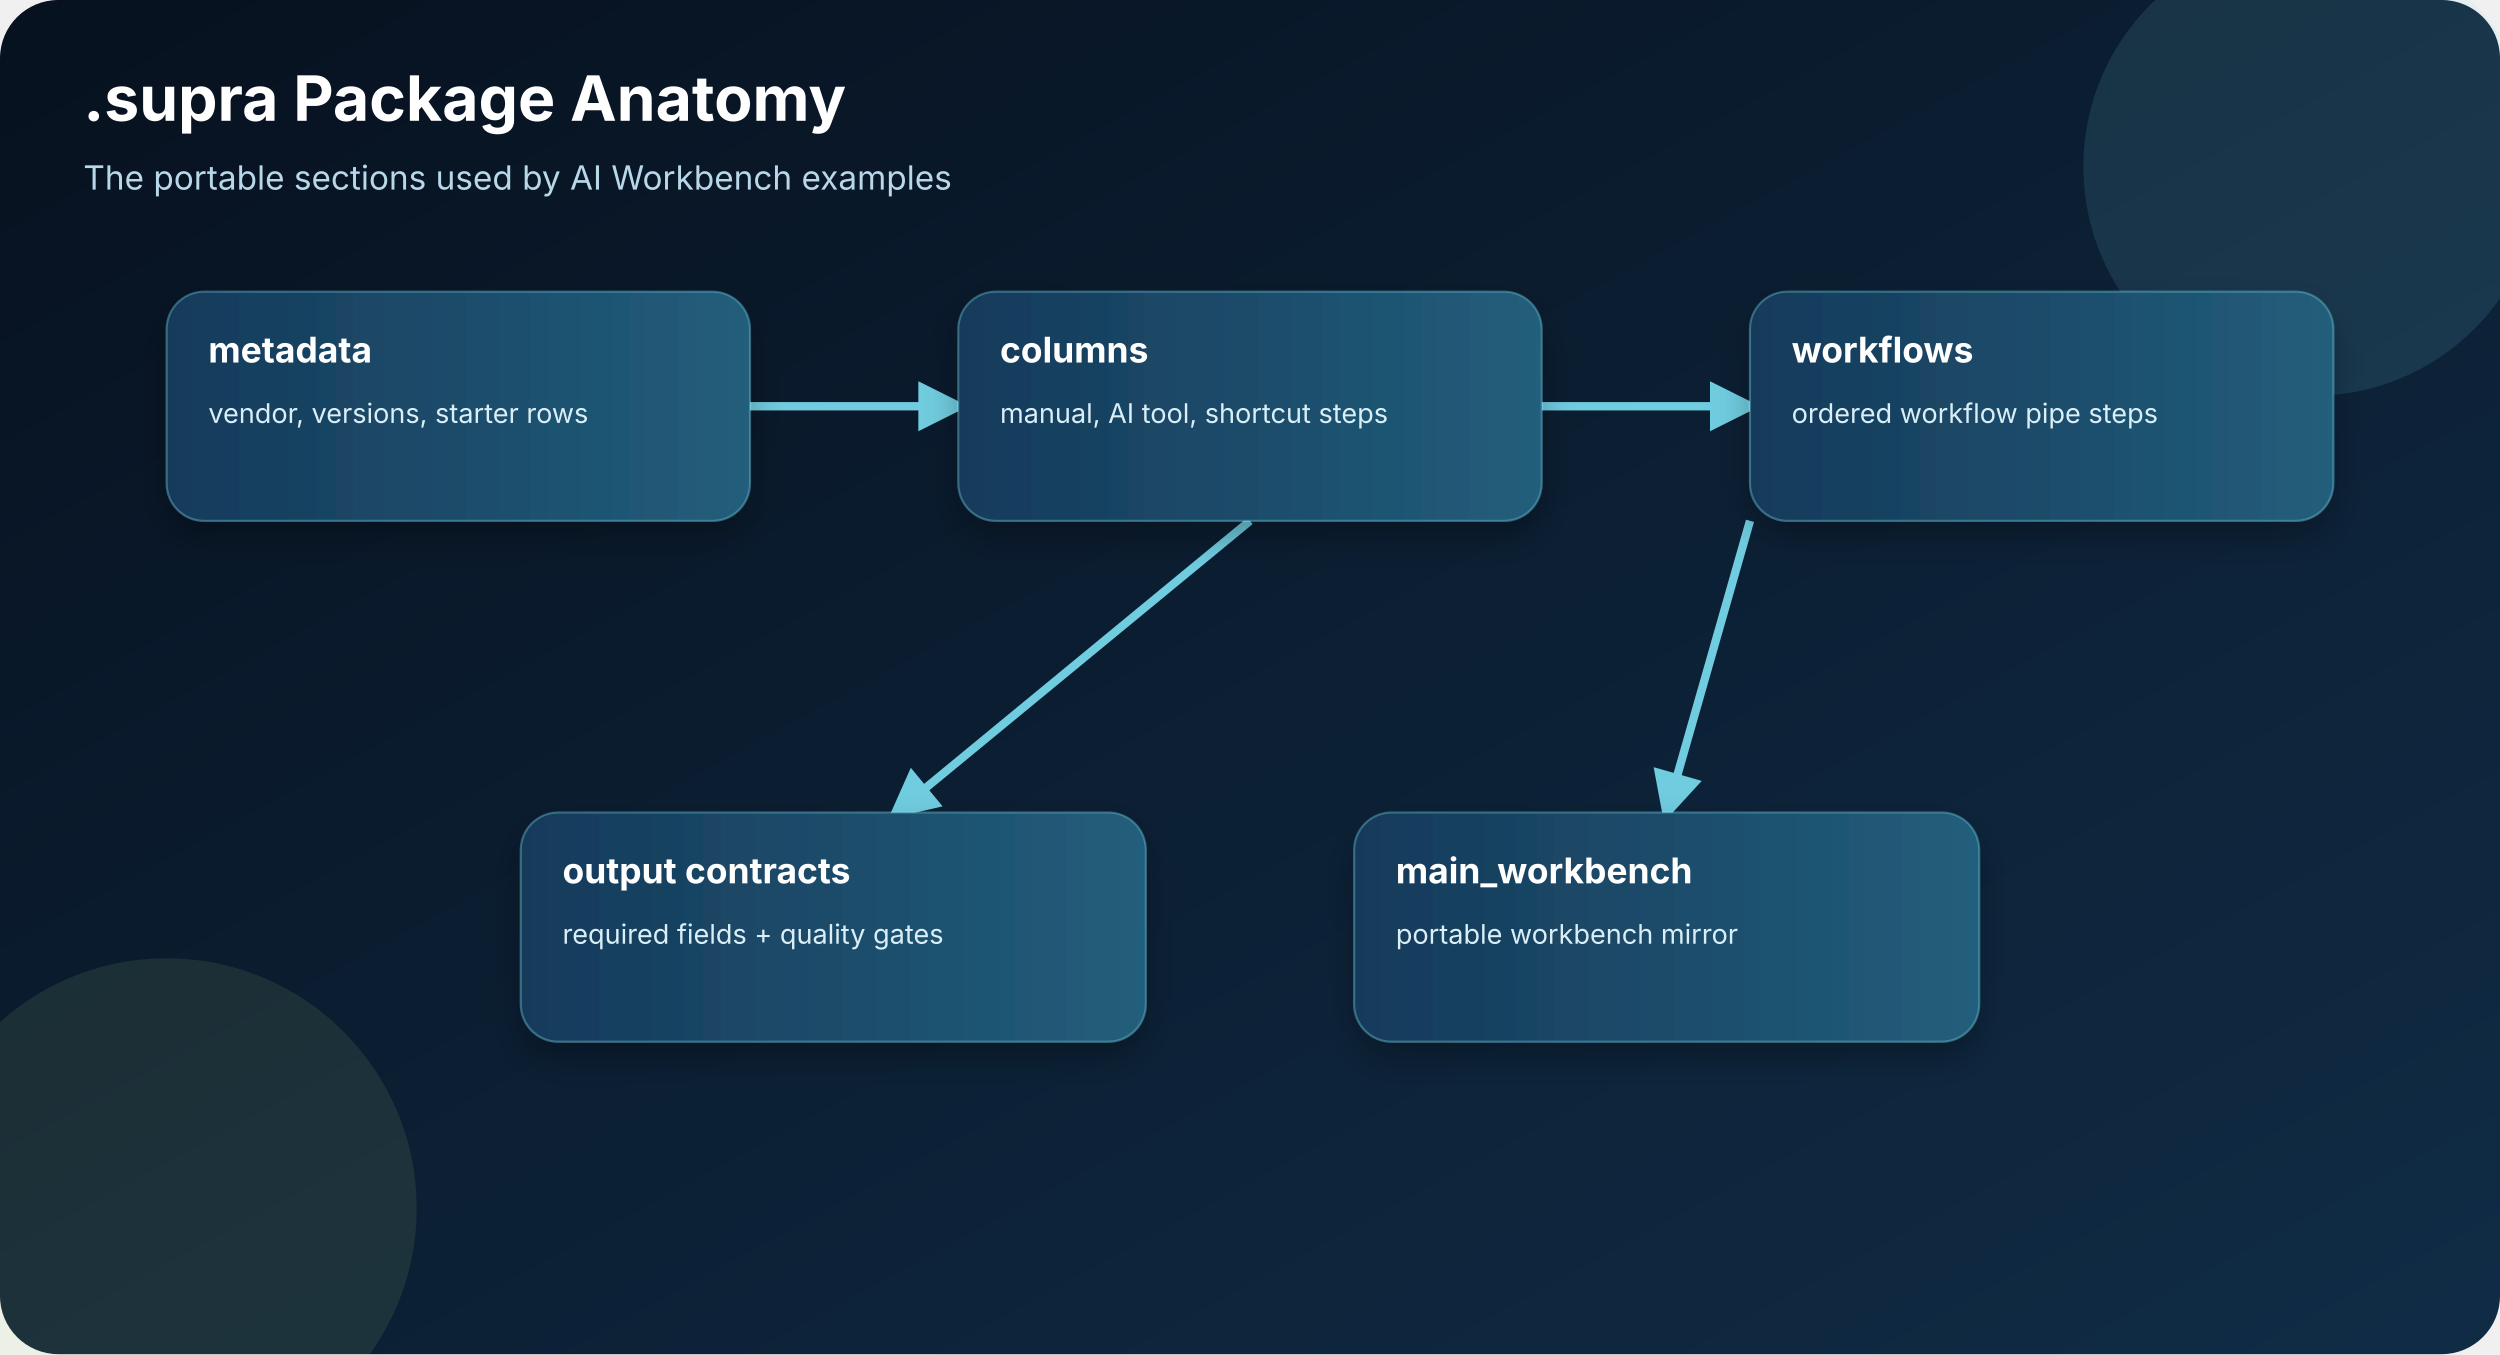
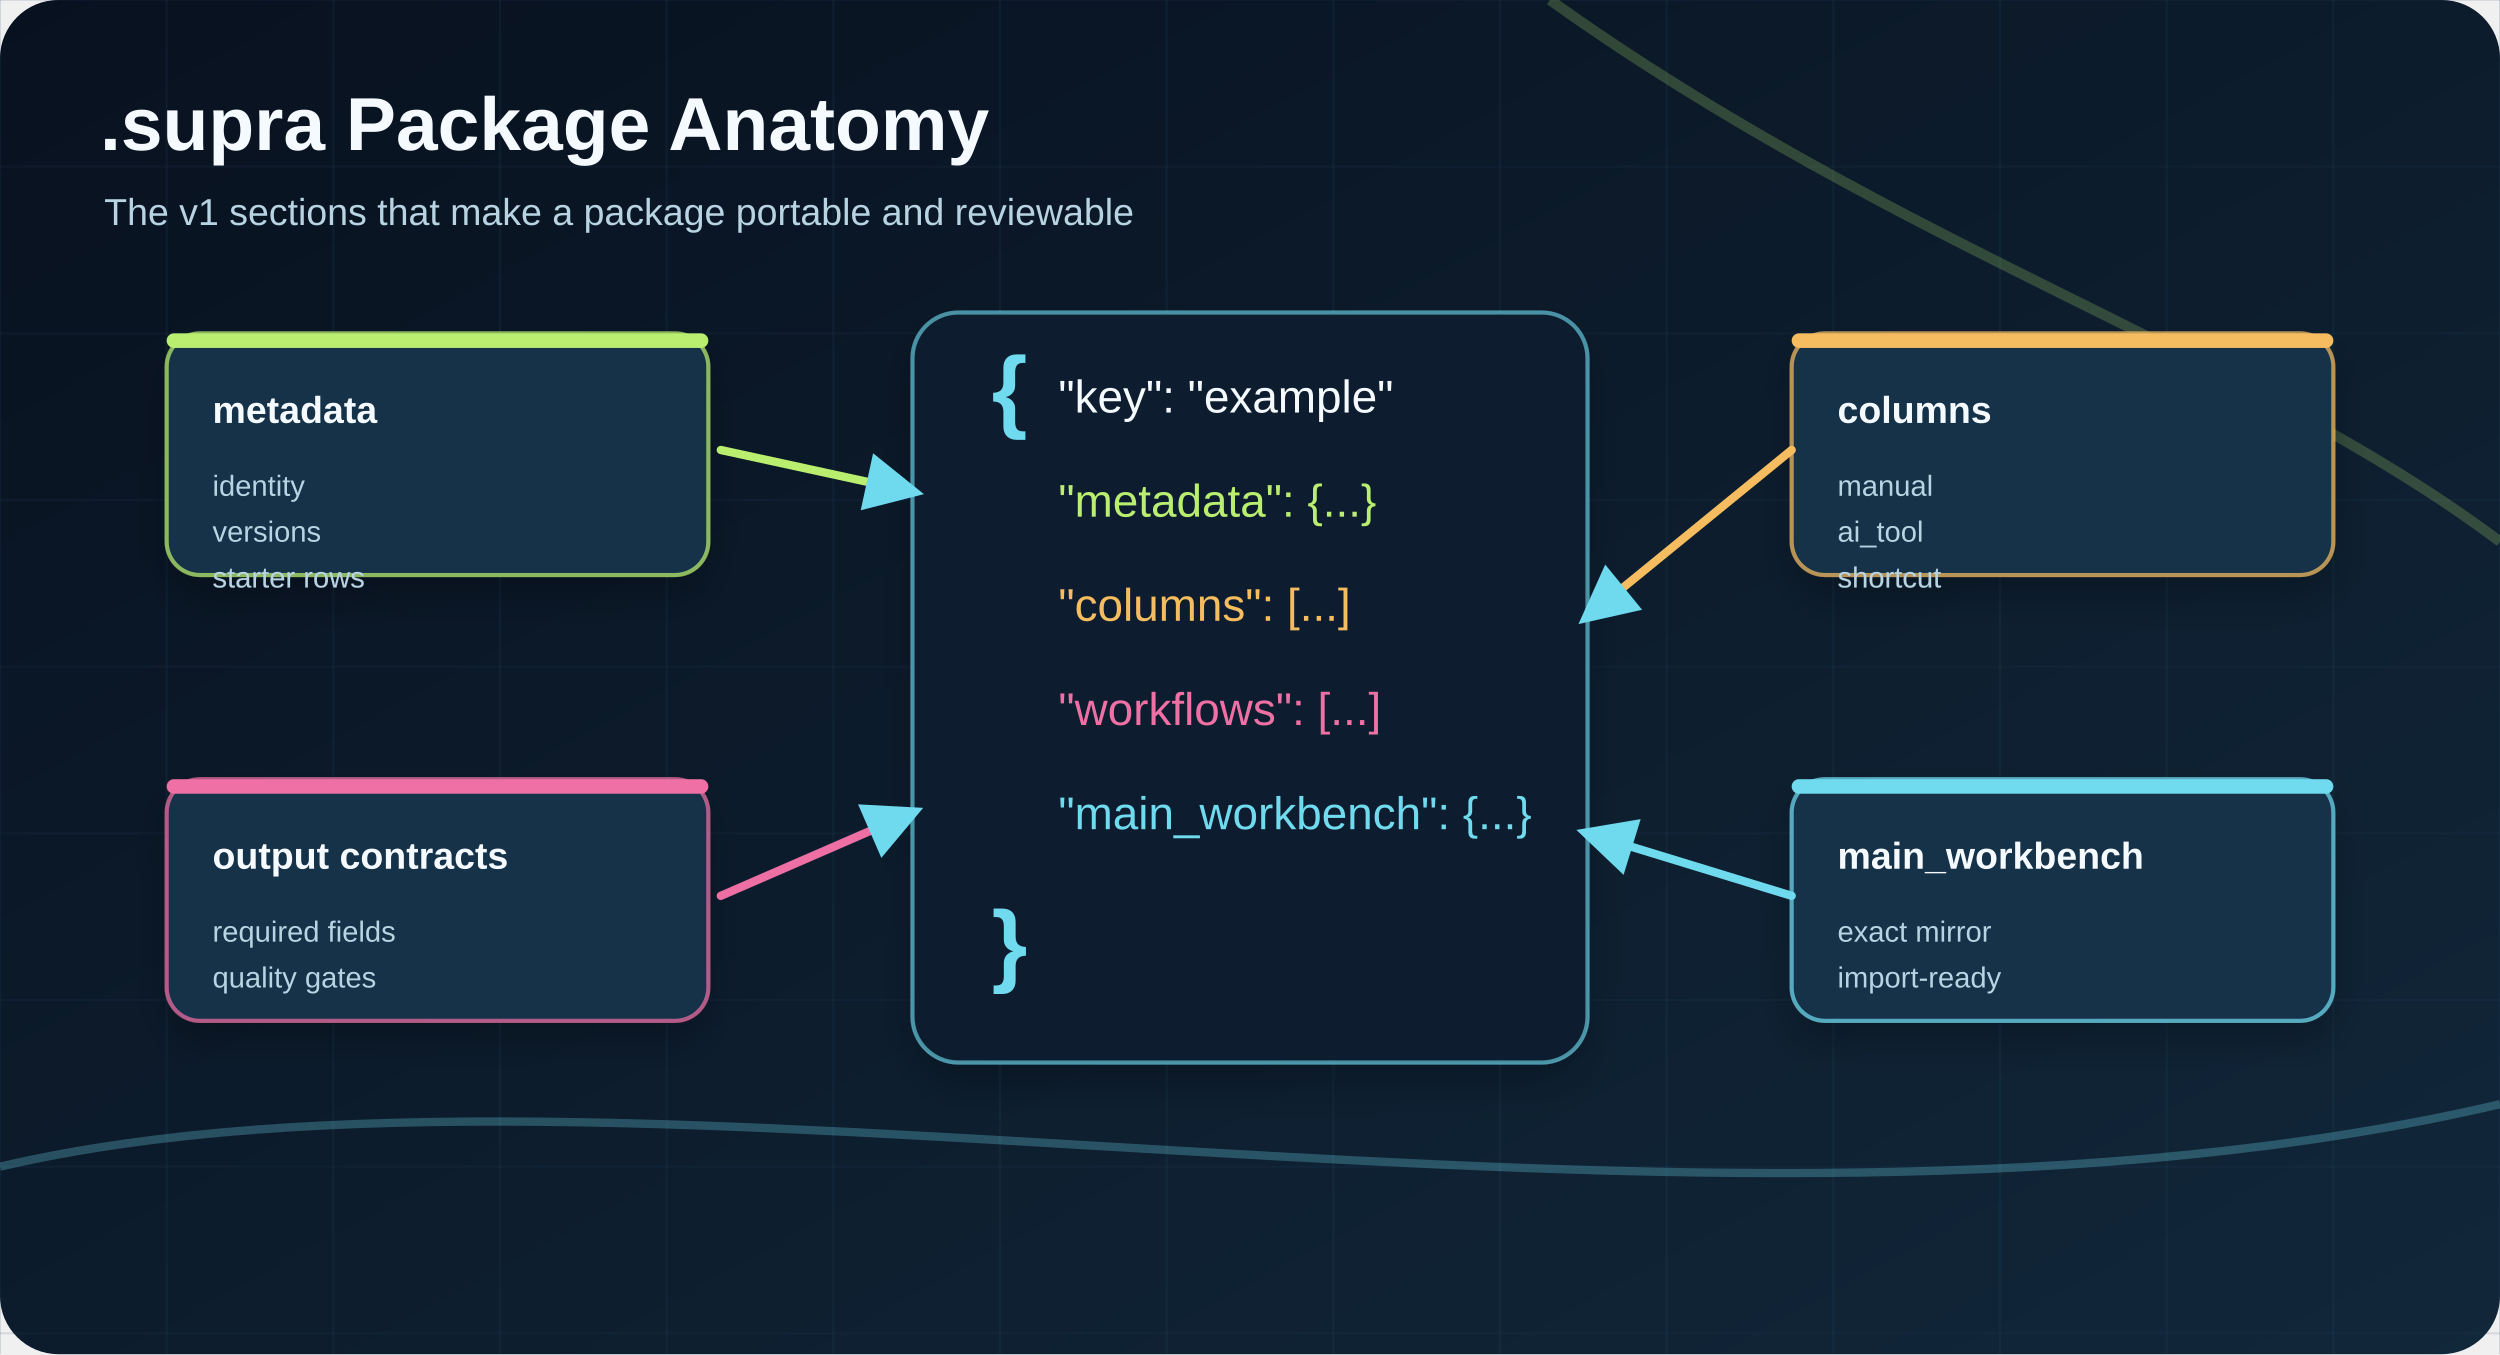
<svg xmlns="http://www.w3.org/2000/svg" width="1200" height="650" viewBox="0 0 1200 650" role="img" aria-labelledby="title desc">
  <defs>
    <linearGradient id="bg" x1="0" x2="1" y1="0" y2="1">
-       <stop offset="0%" stop-color="#07111f" />
-       <stop offset="100%" stop-color="#102c46" />
-     </linearGradient>
-     <linearGradient id="card" x1="0" x2="1">
-       <stop offset="0%" stop-color="#163a5a" />
-       <stop offset="100%" stop-color="#225e7b" />
+       <stop offset="0%" stop-color="rgb(8 17 31)" />
+       <stop offset="100%" stop-color="rgb(17 39 58)" />
    </linearGradient>
    <filter id="shadow" x="-20%" y="-20%" width="140%" height="140%">
-       <feDropShadow dx="0" dy="8" stdDeviation="8" flood-color="#000" flood-opacity="0.28" />
+       <feDropShadow dx="0" dy="10" stdDeviation="9" flood-color="#000" flood-opacity="0.24" />
    </filter>
-     <marker id="arrow" viewBox="0 0 10 10" refX="8" refY="5" markerWidth="6" markerHeight="6" orient="auto-start-reverse">
-       <path d="M 0 0 L 10 5 L 0 10 z" fill="#7bdff2" />
+     <marker id="arrow" viewBox="0 0 10 10" refX="8" refY="5" markerWidth="7" markerHeight="7" orient="auto-start-reverse">
+       <path d="M 0 0 L 10 5 L 0 10 z" fill="rgb(111 218 238)" />
    </marker>
  </defs>
  <rect width="1200" height="650" rx="28" fill="url(#bg)" />
-   <circle cx="1110" cy="80" r="110" fill="#7bdff2" opacity="0.12" />
-   <circle cx="80" cy="580" r="120" fill="#c3f584" opacity="0.09" />
-   <text x="40" y="58" fill="#ffffff" font-size="30" font-family="Inter, Arial, sans-serif" font-weight="700">.supra Package Anatomy</text>
-   <text x="40" y="91" fill="#b8d8ea" font-size="16" font-family="Inter, Arial, sans-serif">The portable sections used by AI Workbench examples</text>
-   <line x1="360" y1="195" x2="460" y2="195" stroke="#7bdff2" stroke-width="4" marker-end="url(#arrow)" opacity="0.9" />
-   <line x1="740" y1="195" x2="840" y2="195" stroke="#7bdff2" stroke-width="4" marker-end="url(#arrow)" opacity="0.9" />
-   <line x1="600" y1="250" x2="430" y2="390" stroke="#7bdff2" stroke-width="4" marker-end="url(#arrow)" opacity="0.9" />
-   <line x1="840" y1="250" x2="800" y2="390" stroke="#7bdff2" stroke-width="4" marker-end="url(#arrow)" opacity="0.9" />
+   <line x1="0" y1="0" x2="0" y2="650" stroke="rgb(42 76 102 / 0.16)" stroke-width="1" />
+   <line x1="80" y1="0" x2="80" y2="650" stroke="rgb(42 76 102 / 0.16)" stroke-width="1" />
+   <line x1="160" y1="0" x2="160" y2="650" stroke="rgb(42 76 102 / 0.16)" stroke-width="1" />
+   <line x1="240" y1="0" x2="240" y2="650" stroke="rgb(42 76 102 / 0.16)" stroke-width="1" />
+   <line x1="320" y1="0" x2="320" y2="650" stroke="rgb(42 76 102 / 0.16)" stroke-width="1" />
+   <line x1="400" y1="0" x2="400" y2="650" stroke="rgb(42 76 102 / 0.16)" stroke-width="1" />
+   <line x1="480" y1="0" x2="480" y2="650" stroke="rgb(42 76 102 / 0.16)" stroke-width="1" />
+   <line x1="560" y1="0" x2="560" y2="650" stroke="rgb(42 76 102 / 0.16)" stroke-width="1" />
+   <line x1="640" y1="0" x2="640" y2="650" stroke="rgb(42 76 102 / 0.16)" stroke-width="1" />
+   <line x1="720" y1="0" x2="720" y2="650" stroke="rgb(42 76 102 / 0.16)" stroke-width="1" />
+   <line x1="800" y1="0" x2="800" y2="650" stroke="rgb(42 76 102 / 0.16)" stroke-width="1" />
+   <line x1="880" y1="0" x2="880" y2="650" stroke="rgb(42 76 102 / 0.16)" stroke-width="1" />
+   <line x1="960" y1="0" x2="960" y2="650" stroke="rgb(42 76 102 / 0.16)" stroke-width="1" />
+   <line x1="1040" y1="0" x2="1040" y2="650" stroke="rgb(42 76 102 / 0.16)" stroke-width="1" />
+   <line x1="1120" y1="0" x2="1120" y2="650" stroke="rgb(42 76 102 / 0.16)" stroke-width="1" />
+   <line x1="1200" y1="0" x2="1200" y2="650" stroke="rgb(42 76 102 / 0.16)" stroke-width="1" />
+   <line x1="0" y1="0" x2="1200" y2="0" stroke="rgb(42 76 102 / 0.13)" stroke-width="1" />
+   <line x1="0" y1="80" x2="1200" y2="80" stroke="rgb(42 76 102 / 0.13)" stroke-width="1" />
+   <line x1="0" y1="160" x2="1200" y2="160" stroke="rgb(42 76 102 / 0.13)" stroke-width="1" />
+   <line x1="0" y1="240" x2="1200" y2="240" stroke="rgb(42 76 102 / 0.13)" stroke-width="1" />
+   <line x1="0" y1="320" x2="1200" y2="320" stroke="rgb(42 76 102 / 0.13)" stroke-width="1" />
+   <line x1="0" y1="400" x2="1200" y2="400" stroke="rgb(42 76 102 / 0.13)" stroke-width="1" />
+   <line x1="0" y1="480" x2="1200" y2="480" stroke="rgb(42 76 102 / 0.13)" stroke-width="1" />
+   <line x1="0" y1="560" x2="1200" y2="560" stroke="rgb(42 76 102 / 0.13)" stroke-width="1" />
+   <line x1="0" y1="640" x2="1200" y2="640" stroke="rgb(42 76 102 / 0.13)" stroke-width="1" />
+   <path d="M 0 560 C 300 490, 816 620, 1200 530" fill="none" stroke="rgb(111 218 238 / 0.28)" stroke-width="4" />
+   <path d="M 744 0 C 912 120, 1080 170, 1200 260" fill="none" stroke="rgb(186 238 111 / 0.22)" stroke-width="5" />
+   <text x="48" y="72" fill="rgb(245 250 255)" font-size="36" font-family="Arial, Helvetica, sans-serif" font-weight="700">.supra Package Anatomy</text>
+   <text x="50" y="108" fill="rgb(184 211 225)" font-size="18" font-family="Arial, Helvetica, sans-serif" font-weight="400">The v1 sections that make a package portable and reviewable</text>
  <g filter="url(#shadow)">
-     <rect x="80" y="140" width="280" height="110" rx="18" fill="url(#card)" stroke="#7bdff2" stroke-opacity="0.35" />
-     <text x="100" y="174" fill="#ffffff" font-size="17" font-family="Inter, Arial, sans-serif" font-weight="700">metadata</text>
-     <text x="100" y="203" fill="#d9eef7" font-size="13" font-family="Inter, Arial, sans-serif">vendor, versions, starter rows</text>
+     <rect x="438" y="150" width="324" height="360" rx="22" fill="rgb(12 29 45)" stroke="rgb(111 218 238 / 0.62)" stroke-width="2" />
+     <text x="476" y="202" fill="rgb(111 218 238)" font-size="44" font-family="Arial, Helvetica, sans-serif" font-weight="700">{</text>
+     <text x="508" y="198" fill="rgb(245 250 255)" font-size="22" font-family="Arial, Helvetica, sans-serif" font-weight="400">"key": "example"</text>
+     <text x="508" y="248" fill="rgb(186 238 111)" font-size="22" font-family="Arial, Helvetica, sans-serif" font-weight="400">"metadata": {...}</text>
+     <text x="508" y="298" fill="rgb(246 189 96)" font-size="22" font-family="Arial, Helvetica, sans-serif" font-weight="400">"columns": [...]</text>
+     <text x="508" y="348" fill="rgb(238 111 164)" font-size="22" font-family="Arial, Helvetica, sans-serif" font-weight="400">"workflows": [...]</text>
+     <text x="508" y="398" fill="rgb(111 218 238)" font-size="22" font-family="Arial, Helvetica, sans-serif" font-weight="400">"main_workbench": {...}</text>
+     <text x="476" y="468" fill="rgb(111 218 238)" font-size="44" font-family="Arial, Helvetica, sans-serif" font-weight="700">}</text>
  </g>
  <g filter="url(#shadow)">
-     <rect x="460" y="140" width="280" height="110" rx="18" fill="url(#card)" stroke="#7bdff2" stroke-opacity="0.35" />
-     <text x="480" y="174" fill="#ffffff" font-size="17" font-family="Inter, Arial, sans-serif" font-weight="700">columns</text>
-     <text x="480" y="203" fill="#d9eef7" font-size="13" font-family="Inter, Arial, sans-serif">manual, AI tool, shortcut steps</text>
+     <rect x="80" y="160" width="260" height="116" rx="16" fill="rgb(18 48 72)" stroke="rgb(186 238 111 / 0.72)" stroke-width="2" />
+     <rect x="80" y="160" width="260" height="7" rx="3.5" fill="rgb(186 238 111)" />
+     <text x="102" y="203" fill="rgb(245 250 255)" font-size="18" font-family="Arial, Helvetica, sans-serif" font-weight="700">metadata</text>
+     <text x="102" y="238" fill="rgb(184 211 225)" font-size="14" font-family="Arial, Helvetica, sans-serif" font-weight="400">identity</text>
+     <text x="102" y="260" fill="rgb(184 211 225)" font-size="14" font-family="Arial, Helvetica, sans-serif" font-weight="400">versions</text>
+     <text x="102" y="282" fill="rgb(184 211 225)" font-size="14" font-family="Arial, Helvetica, sans-serif" font-weight="400">starter rows</text>
  </g>
  <g filter="url(#shadow)">
-     <rect x="840" y="140" width="280" height="110" rx="18" fill="url(#card)" stroke="#7bdff2" stroke-opacity="0.35" />
-     <text x="860" y="174" fill="#ffffff" font-size="17" font-family="Inter, Arial, sans-serif" font-weight="700">workflows</text>
-     <text x="860" y="203" fill="#d9eef7" font-size="13" font-family="Inter, Arial, sans-serif">ordered workflow pipe steps</text>
+     <rect x="80" y="374" width="260" height="116" rx="16" fill="rgb(18 48 72)" stroke="rgb(238 111 164 / 0.72)" stroke-width="2" />
+     <rect x="80" y="374" width="260" height="7" rx="3.5" fill="rgb(238 111 164)" />
+     <text x="102" y="417" fill="rgb(245 250 255)" font-size="18" font-family="Arial, Helvetica, sans-serif" font-weight="700">output contracts</text>
+     <text x="102" y="452" fill="rgb(184 211 225)" font-size="14" font-family="Arial, Helvetica, sans-serif" font-weight="400">required fields</text>
+     <text x="102" y="474" fill="rgb(184 211 225)" font-size="14" font-family="Arial, Helvetica, sans-serif" font-weight="400">quality gates</text>
  </g>
  <g filter="url(#shadow)">
-     <rect x="250" y="390" width="300" height="110" rx="18" fill="url(#card)" stroke="#7bdff2" stroke-opacity="0.35" />
-     <text x="270" y="424" fill="#ffffff" font-size="17" font-family="Inter, Arial, sans-serif" font-weight="700">output contracts</text>
-     <text x="270" y="453" fill="#d9eef7" font-size="13" font-family="Inter, Arial, sans-serif">required fields + quality gates</text>
+     <rect x="860" y="160" width="260" height="116" rx="16" fill="rgb(18 48 72)" stroke="rgb(246 189 96 / 0.72)" stroke-width="2" />
+     <rect x="860" y="160" width="260" height="7" rx="3.5" fill="rgb(246 189 96)" />
+     <text x="882" y="203" fill="rgb(245 250 255)" font-size="18" font-family="Arial, Helvetica, sans-serif" font-weight="700">columns</text>
+     <text x="882" y="238" fill="rgb(184 211 225)" font-size="14" font-family="Arial, Helvetica, sans-serif" font-weight="400">manual</text>
+     <text x="882" y="260" fill="rgb(184 211 225)" font-size="14" font-family="Arial, Helvetica, sans-serif" font-weight="400">ai_tool</text>
+     <text x="882" y="282" fill="rgb(184 211 225)" font-size="14" font-family="Arial, Helvetica, sans-serif" font-weight="400">shortcut</text>
  </g>
  <g filter="url(#shadow)">
-     <rect x="650" y="390" width="300" height="110" rx="18" fill="url(#card)" stroke="#7bdff2" stroke-opacity="0.35" />
-     <text x="670" y="424" fill="#ffffff" font-size="17" font-family="Inter, Arial, sans-serif" font-weight="700">main_workbench</text>
-     <text x="670" y="453" fill="#d9eef7" font-size="13" font-family="Inter, Arial, sans-serif">portable workbench mirror</text>
+     <rect x="860" y="374" width="260" height="116" rx="16" fill="rgb(18 48 72)" stroke="rgb(111 218 238 / 0.72)" stroke-width="2" />
+     <rect x="860" y="374" width="260" height="7" rx="3.5" fill="rgb(111 218 238)" />
+     <text x="882" y="417" fill="rgb(245 250 255)" font-size="18" font-family="Arial, Helvetica, sans-serif" font-weight="700">main_workbench</text>
+     <text x="882" y="452" fill="rgb(184 211 225)" font-size="14" font-family="Arial, Helvetica, sans-serif" font-weight="400">exact mirror</text>
+     <text x="882" y="474" fill="rgb(184 211 225)" font-size="14" font-family="Arial, Helvetica, sans-serif" font-weight="400">import-ready</text>
  </g>
+   <line x1="346" y1="216" x2="438" y2="236" stroke="rgb(186 238 111)" stroke-width="4" stroke-linecap="round" marker-end="url(#arrow)" />
+   <line x1="346" y1="430" x2="438" y2="390" stroke="rgb(238 111 164)" stroke-width="4" stroke-linecap="round" marker-end="url(#arrow)" />
+   <line x1="860" y1="216" x2="762" y2="296" stroke="rgb(246 189 96)" stroke-width="4" stroke-linecap="round" marker-end="url(#arrow)" />
+   <line x1="860" y1="430" x2="762" y2="400" stroke="rgb(111 218 238)" stroke-width="4" stroke-linecap="round" marker-end="url(#arrow)" />
</svg>
